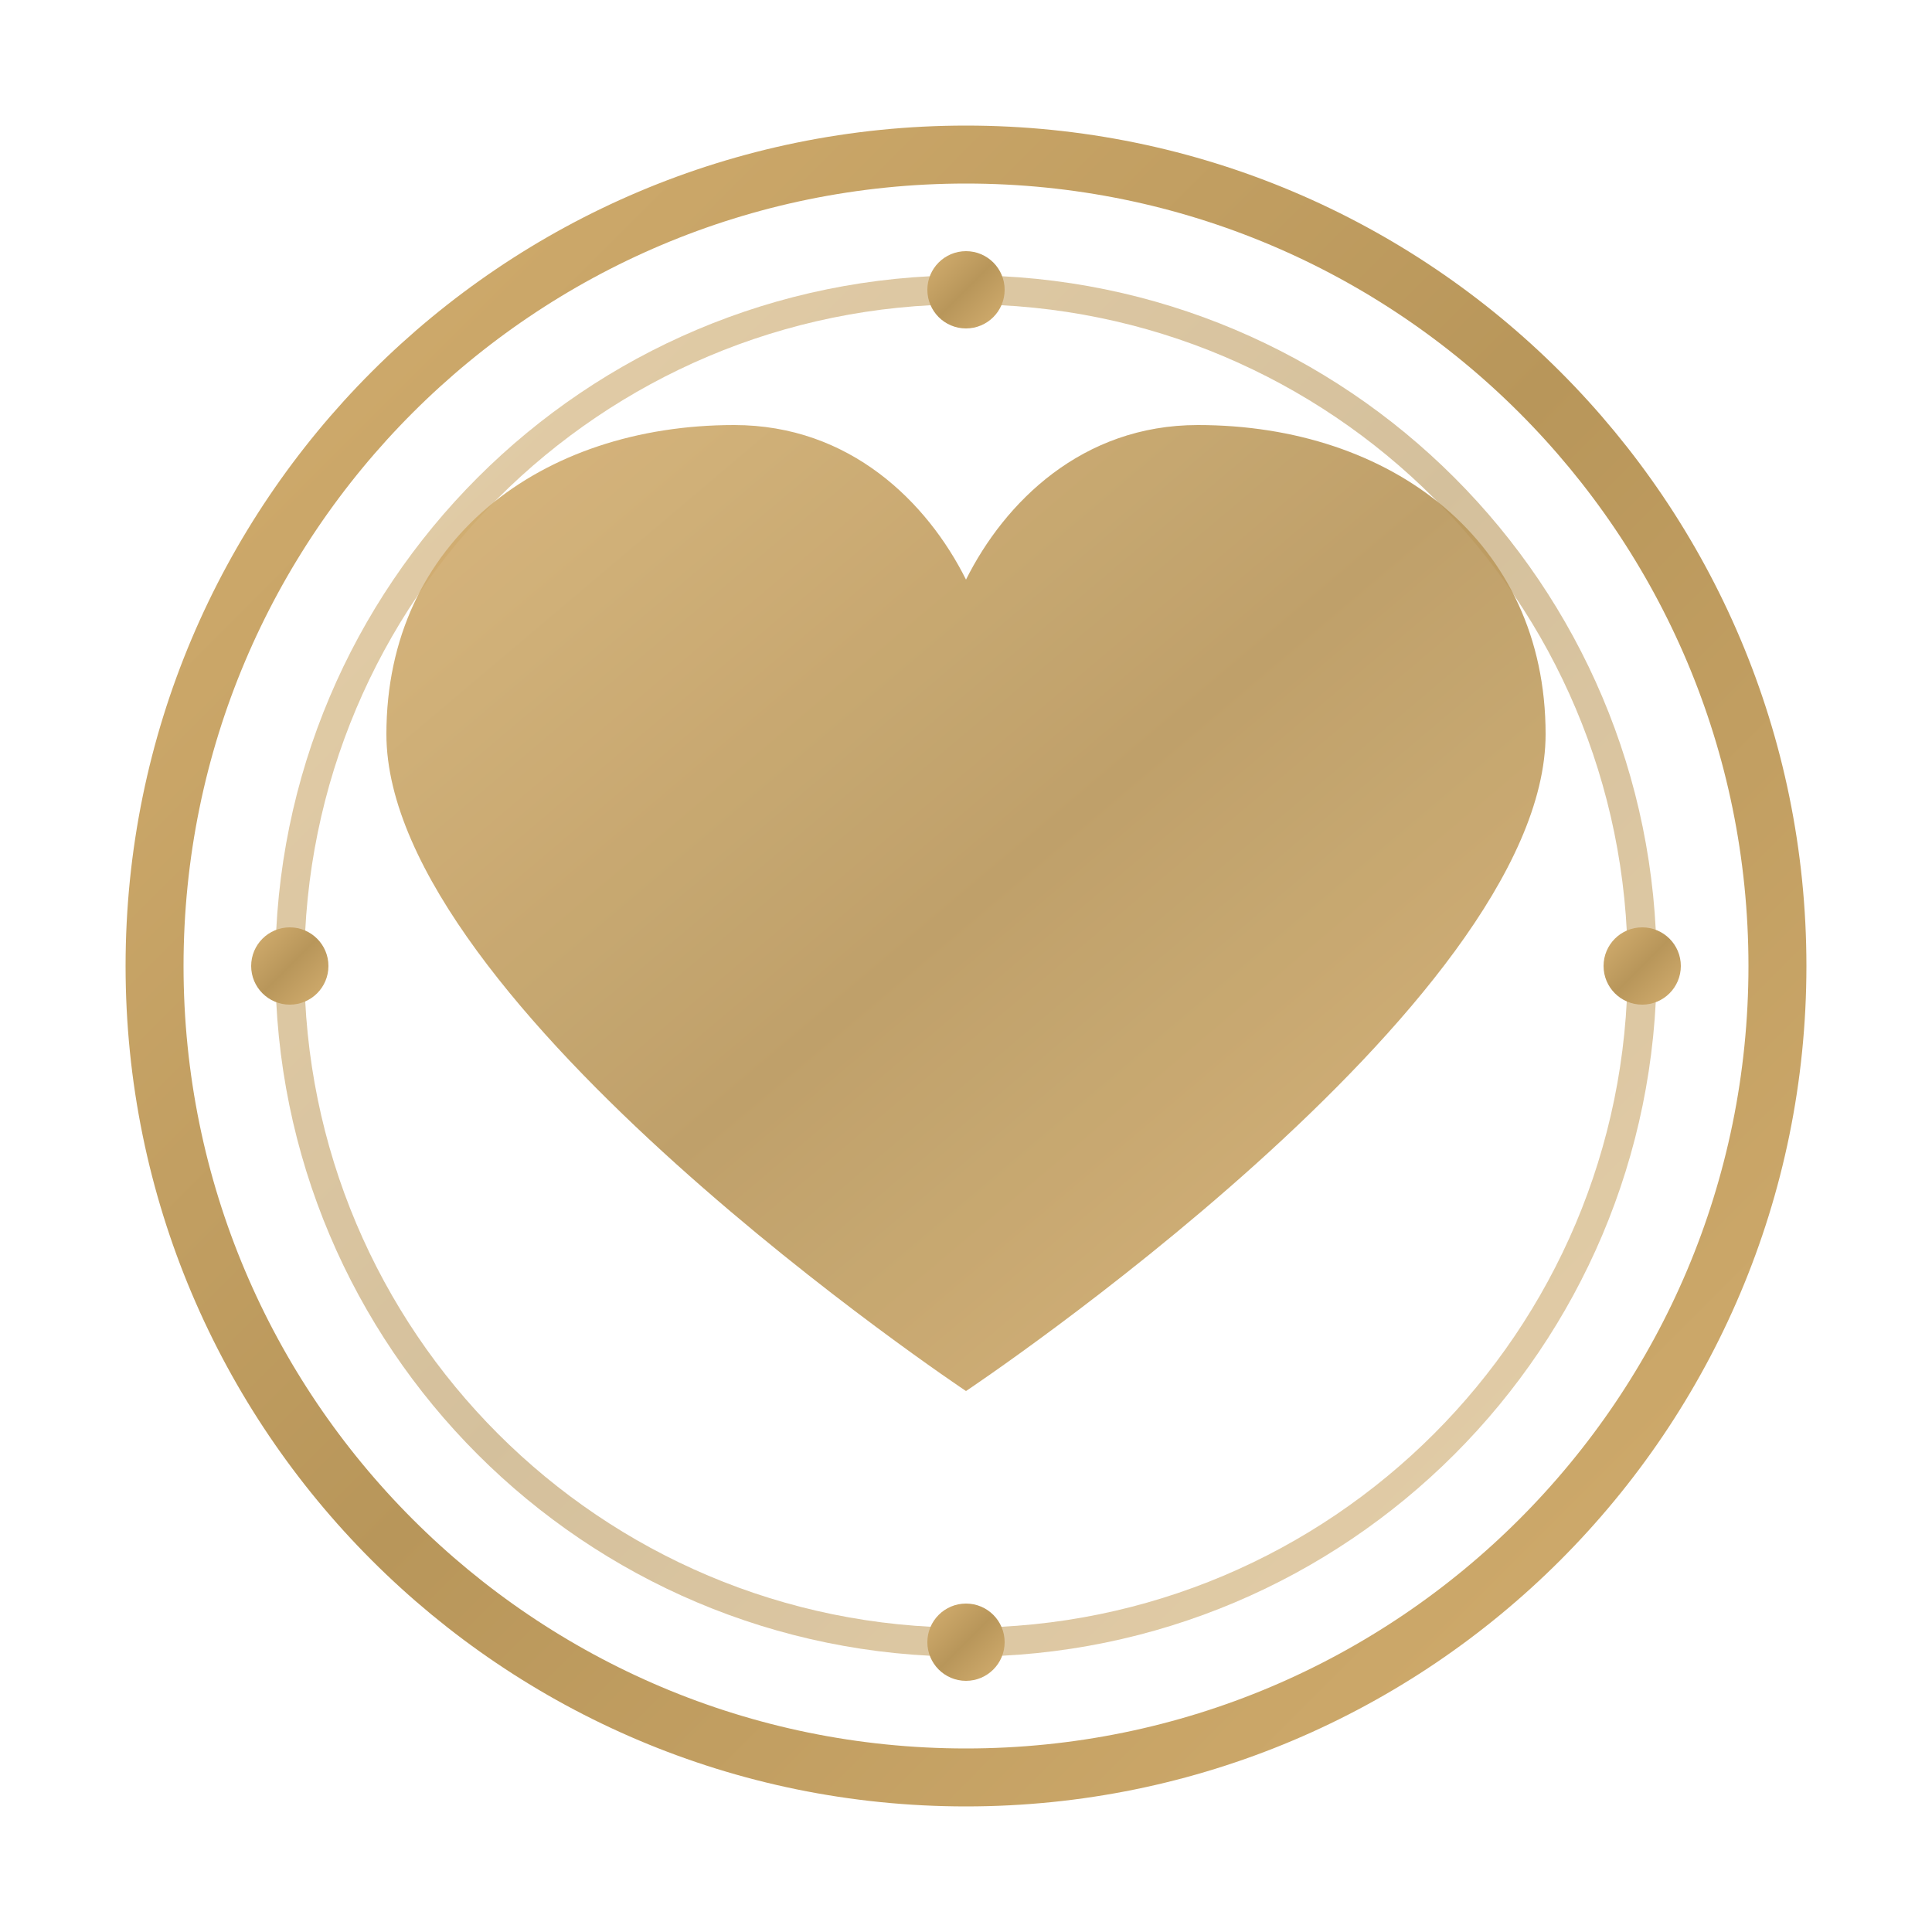
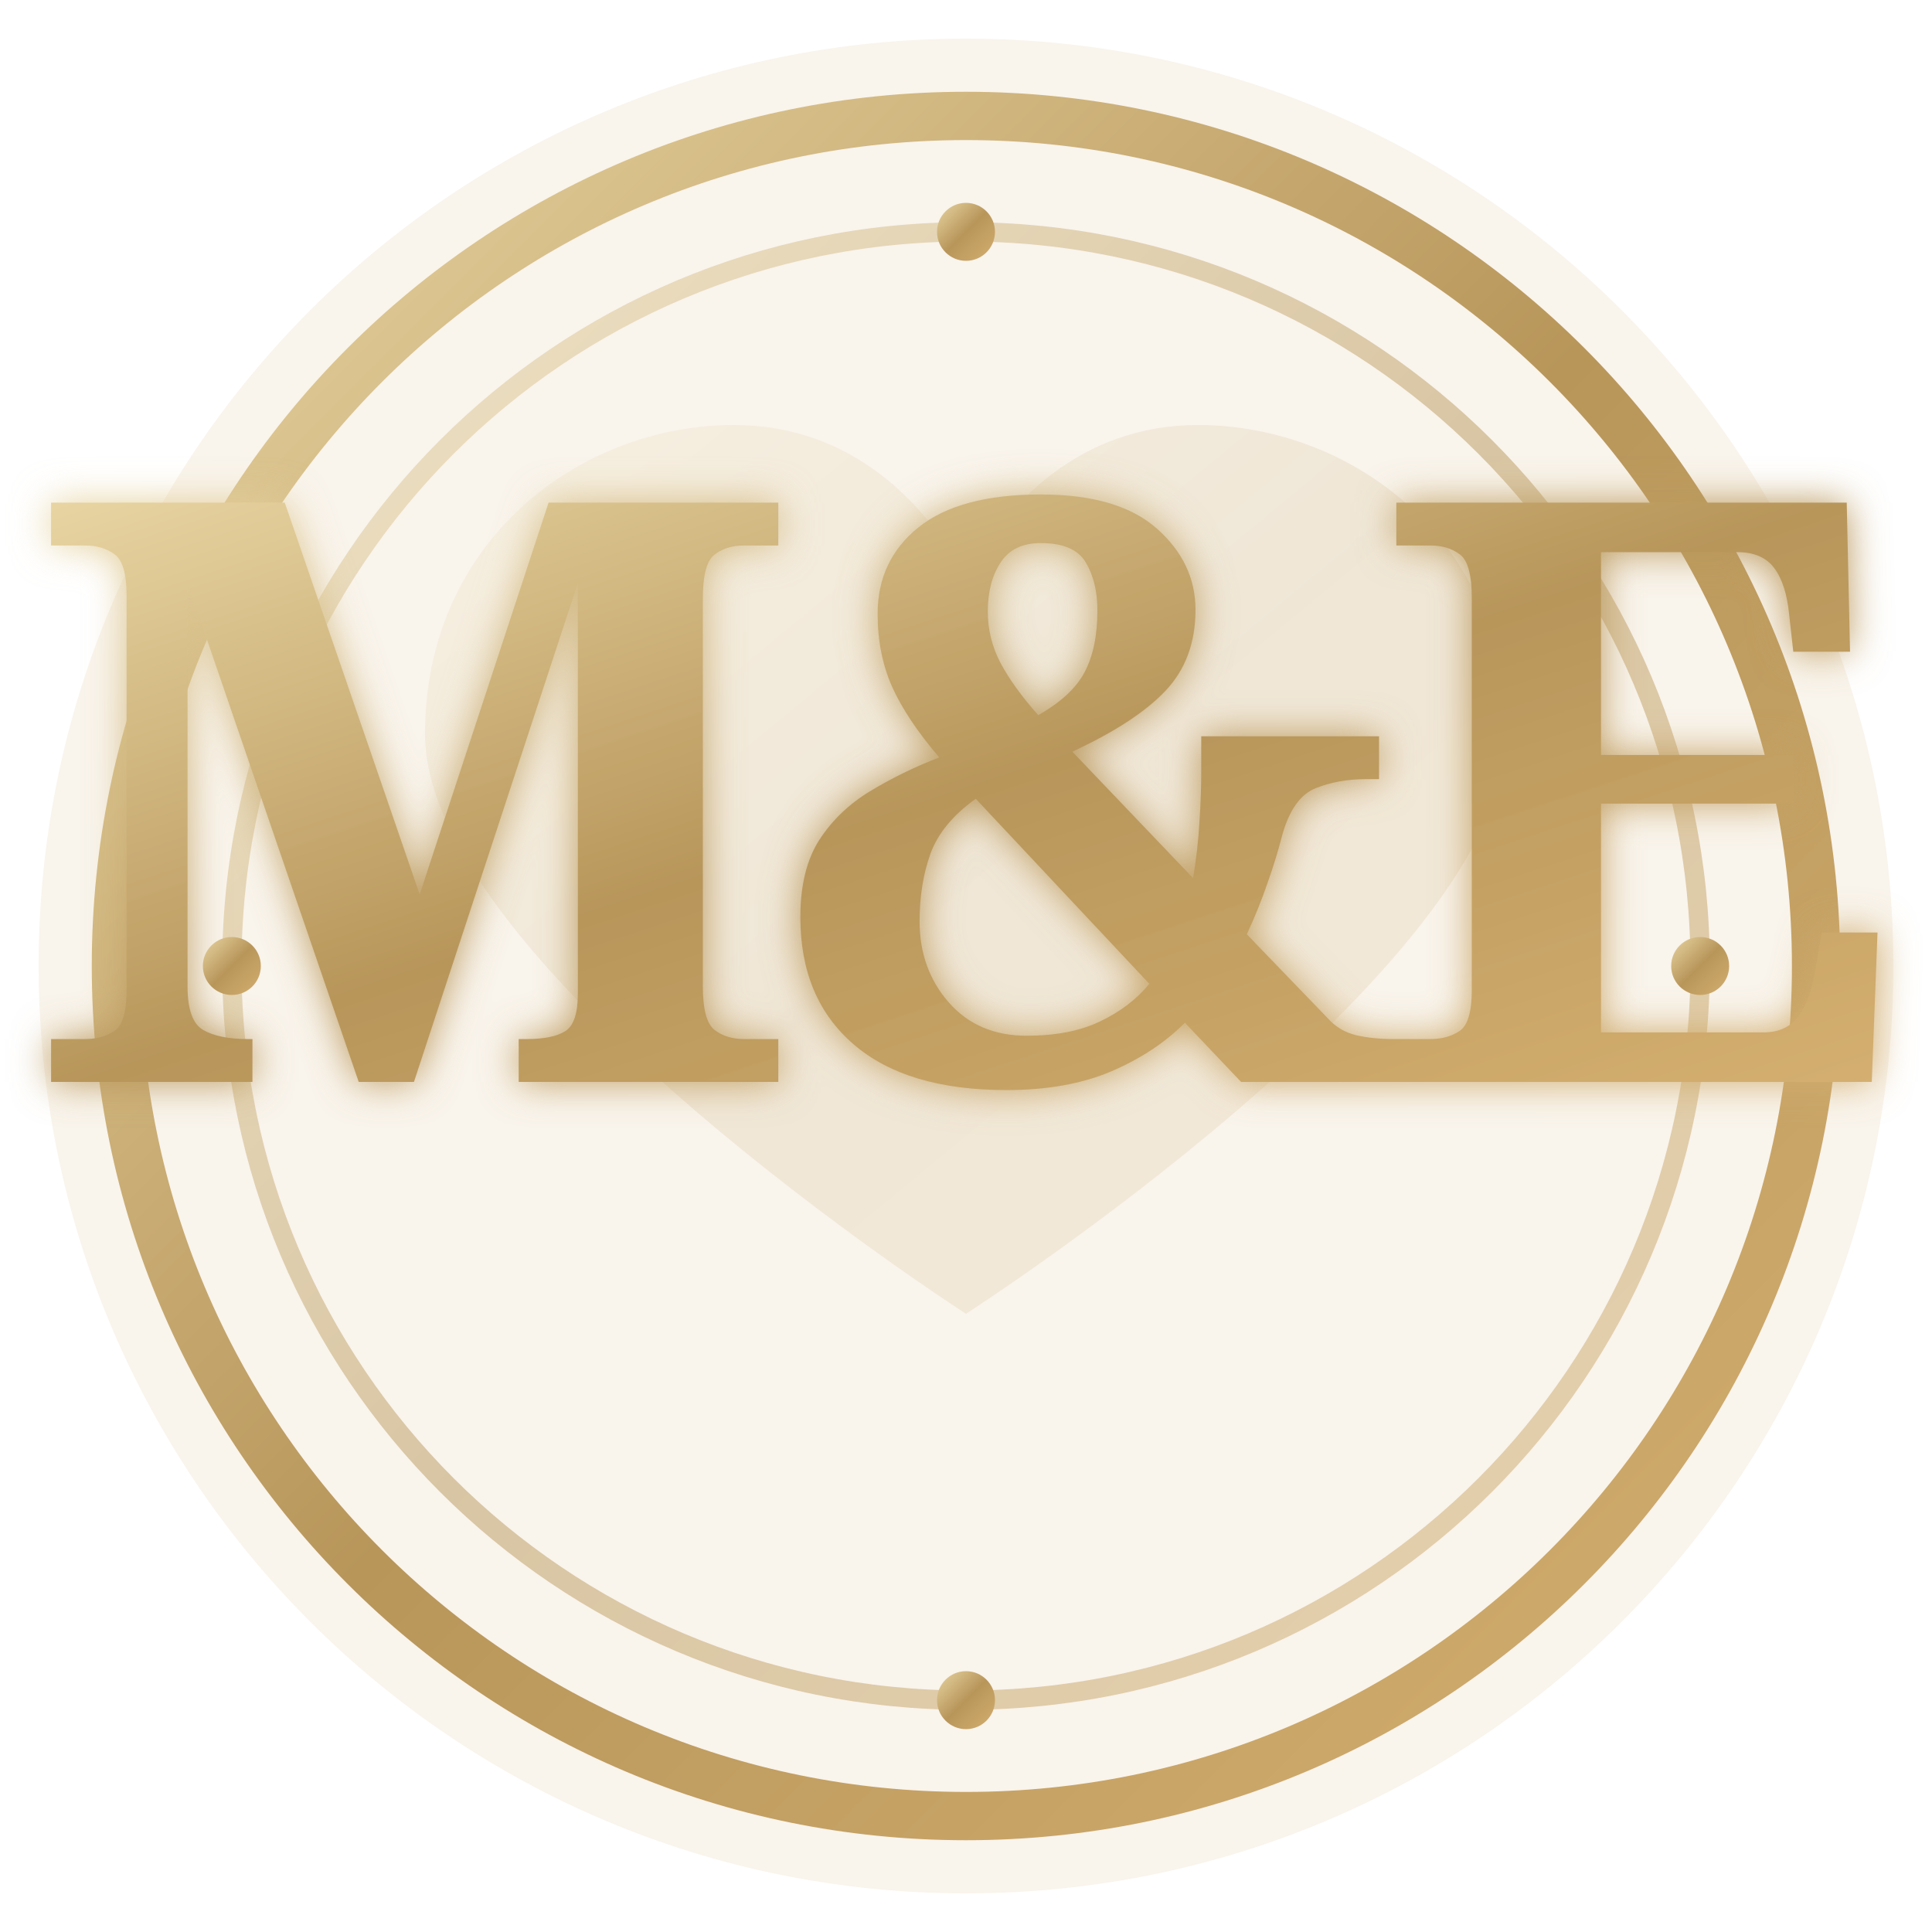
<svg xmlns="http://www.w3.org/2000/svg" viewBox="0 0 100 100">
  <defs>
    <linearGradient id="goldGrad" x1="0%" y1="0%" x2="100%" y2="100%">
-       <stop offset="0%" style="stop-color:#d4af70" />
+       <stop offset="0%" style="stop-color:#e8d5a3" />
      <stop offset="50%" style="stop-color:#b8965a" />
      <stop offset="100%" style="stop-color:#d4af70" />
    </linearGradient>
+     <filter id="softGlow">
+       <feGaussianBlur stdDeviation="1" result="blur" />
+       <feMerge>
+         <feMergeNode in="blur" />
+         <feMergeNode in="SourceGraphic" />
+       </feMerge>
+     </filter>
  </defs>
-   <circle cx="50" cy="50" r="42" fill="none" stroke="url(#goldGrad)" stroke-width="3" />
-   <circle cx="50" cy="50" r="35" fill="none" stroke="url(#goldGrad)" stroke-width="1.5" opacity="0.6" />
-   <path d="M50 72 C50 72 20 52 20 38 C20 28 28 22 38 22 C44 22 48 26 50 30 C52 26 56 22 62 22 C72 22 80 28 80 38 C80 52 50 72 50 72 Z" fill="url(#goldGrad)" opacity="0.9" />
-   <circle cx="50" cy="15" r="2" fill="url(#goldGrad)" />
-   <circle cx="50" cy="85" r="2" fill="url(#goldGrad)" />
-   <circle cx="15" cy="50" r="2" fill="url(#goldGrad)" />
-   <circle cx="85" cy="50" r="2" fill="url(#goldGrad)" />
+   <circle cx="50" cy="50" r="48" fill="#f9f4ec" />
+   <circle cx="50" cy="50" r="44" fill="none" stroke="url(#goldGrad)" stroke-width="2.5" />
+   <circle cx="50" cy="50" r="38" fill="none" stroke="url(#goldGrad)" stroke-width="1" opacity="0.5" />
+   <path d="M50 68 C50 68 22 50 22 38 C22 28 30 22 38 22 C44 22 48 26 50 30 C52 26 56 22 62 22 C70 22 78 28 78 38 C78 50 50 68 50 68 Z" fill="url(#goldGrad)" opacity="0.15" />
+   <text x="50" y="56" font-family="Great Vibes, Cormorant Garamond, serif" font-size="42" font-weight="600" fill="url(#goldGrad)" text-anchor="middle" filter="url(#softGlow)" style="letter-spacing: -2px;">M&amp;E</text>
+   <circle cx="50" cy="12" r="1.5" fill="url(#goldGrad)" />
+   <circle cx="50" cy="88" r="1.5" fill="url(#goldGrad)" />
+   <circle cx="12" cy="50" r="1.5" fill="url(#goldGrad)" />
+   <circle cx="88" cy="50" r="1.5" fill="url(#goldGrad)" />
</svg>
